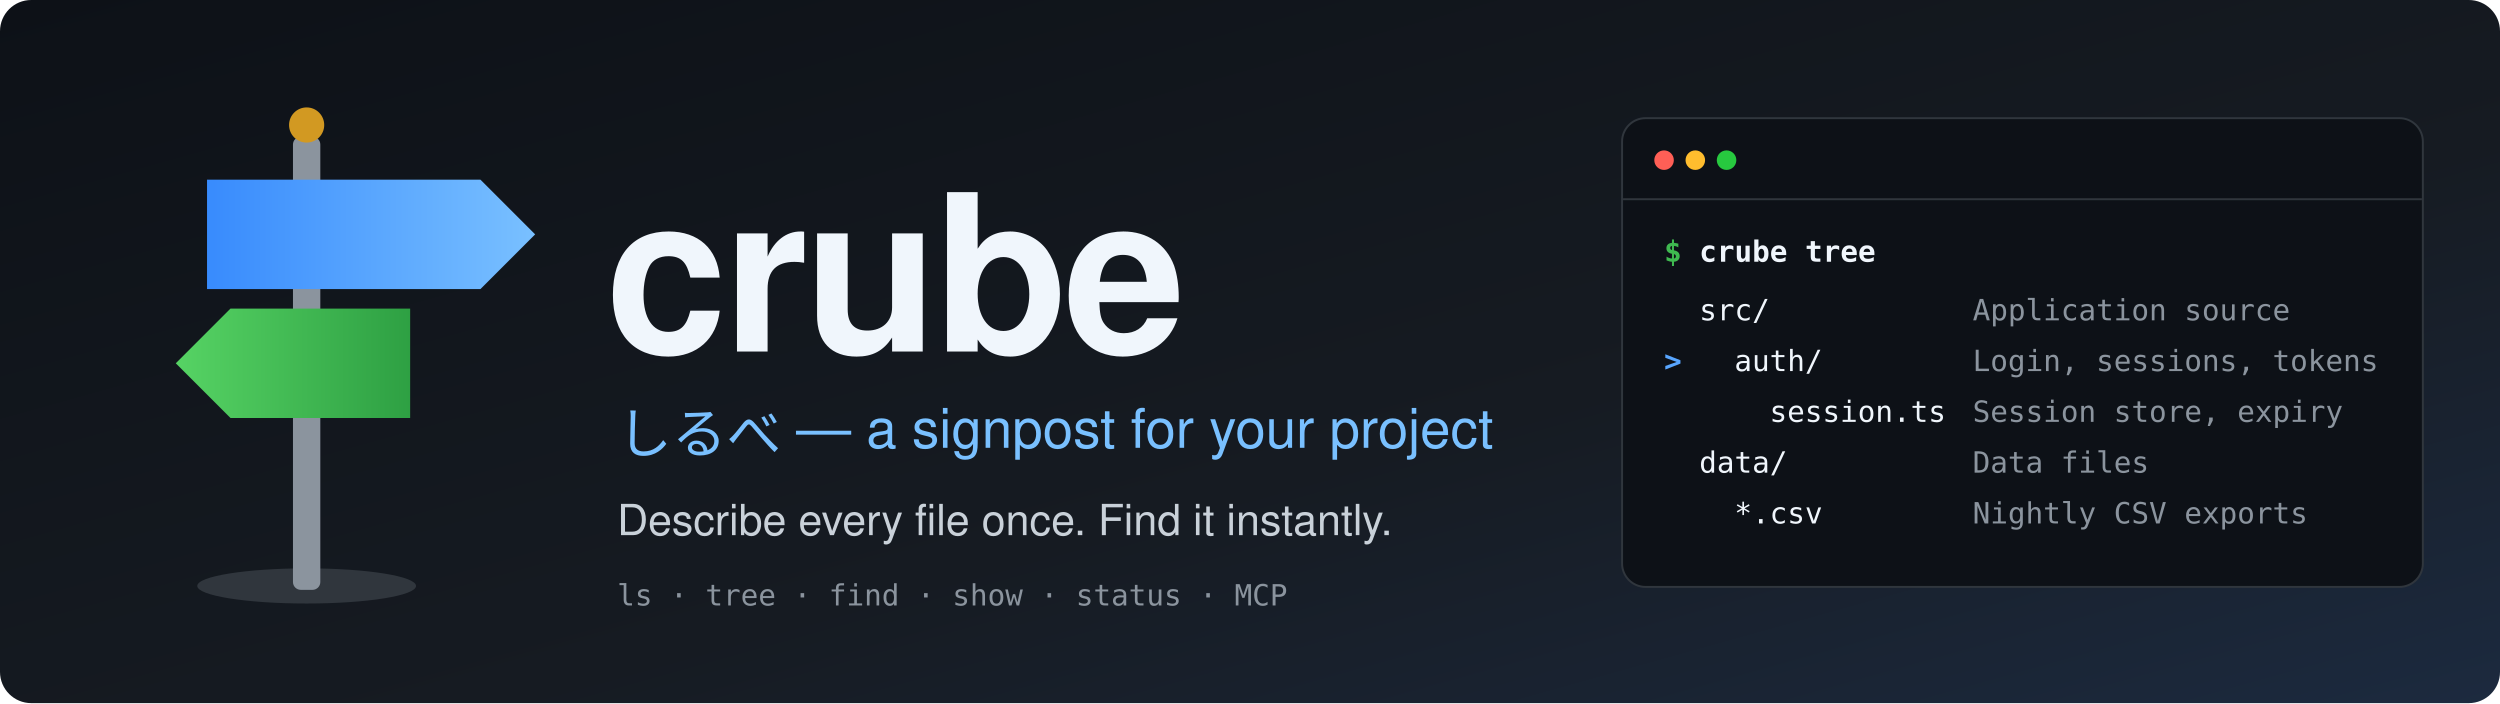
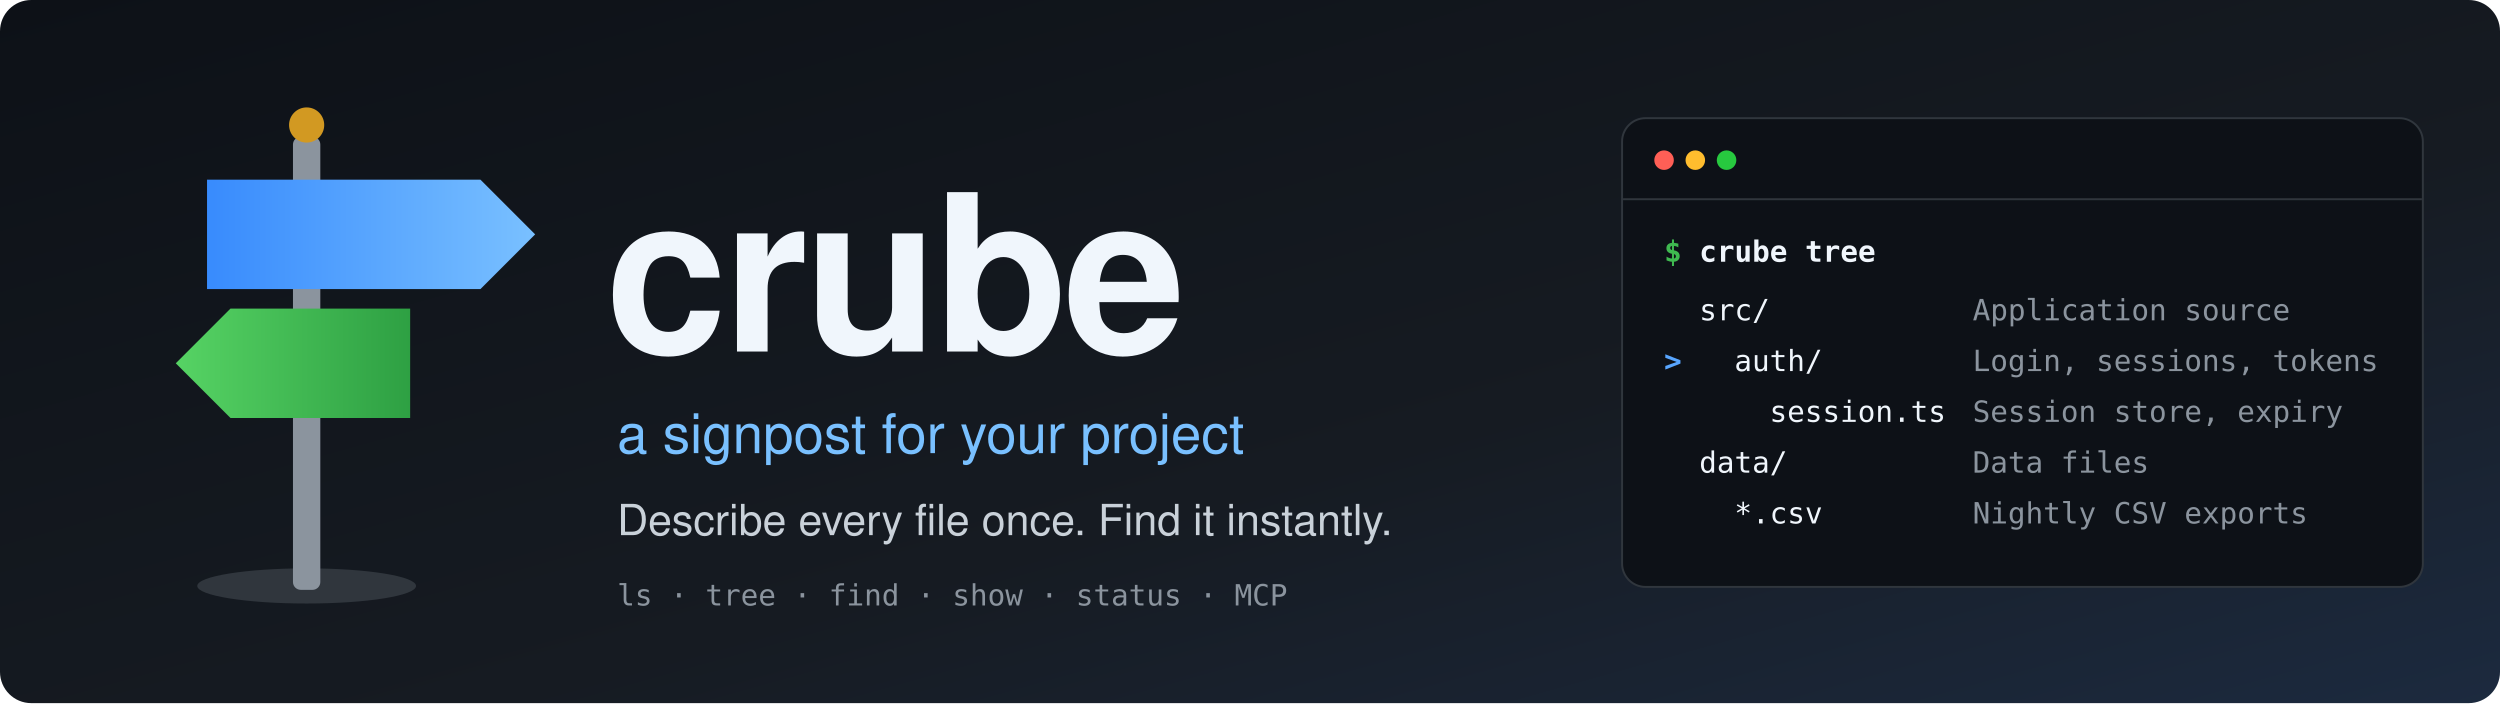
<svg xmlns="http://www.w3.org/2000/svg" width="1280" height="360" viewBox="0 0 1280 360" role="img" aria-label="crube: a signpost for your project. Describe every file once, find it instantly.">
  <defs>
    <linearGradient id="bg" x1="0" y1="0" x2="1" y2="1">
      <stop offset="0" stop-color="#0d1117" />
      <stop offset="0.6" stop-color="#161b22" />
      <stop offset="1" stop-color="#1c2a3f" />
    </linearGradient>
    <linearGradient id="board1" x1="0" y1="0" x2="1" y2="0">
      <stop offset="0" stop-color="#388bfd" />
      <stop offset="1" stop-color="#79c0ff" />
    </linearGradient>
    <linearGradient id="board2" x1="1" y1="0" x2="0" y2="0">
      <stop offset="0" stop-color="#2ea043" />
      <stop offset="1" stop-color="#56d364" />
    </linearGradient>
  </defs>
  <style>
    .sans { font-family: "Segoe UI", "Helvetica Neue", Helvetica, Arial, "Hiragino Sans", "Noto Sans JP", sans-serif; }
    .mono { font-family: ui-monospace, SFMono-Regular, Menlo, Consolas, "DejaVu Sans Mono", monospace; font-size: 15px; }
  </style>
  <rect width="1280" height="360" rx="16" fill="url(#bg)" />
  <ellipse cx="157" cy="300" rx="56" ry="9" fill="#30363d" />
  <rect x="150" y="70" width="14" height="232" rx="4" fill="#8b949e" />
  <path d="M106 92 H246 L274 120 L246 148 H106 Z" fill="url(#board1)" />
  <path d="M90 186 L118 158 H210 V214 H118 Z" fill="url(#board2)" />
  <circle cx="157" cy="64" r="9" fill="#d29922" />
  <text x="310" y="180" class="sans" font-size="112" font-weight="800" fill="#f0f6fc" letter-spacing="-2">crube</text>
-   <text x="316" y="232" class="sans" font-size="28" fill="#79c0ff">しるべ — a signpost for your project</text>
+   <text x="316" y="232" class="sans" font-size="28" fill="#79c0ff">a signpost for your project</text>
  <text x="316" y="274" class="sans" font-size="22" fill="#c9d1d9">Describe every file once. Find it instantly.</text>
  <text x="316" y="310" class="mono" fill="#8b949e">ls · tree · find · show · status · MCP</text>
  <rect x="830.5" y="60.5" width="410" height="240" rx="12" fill="#0d1117" stroke="#30363d" />
  <circle cx="852" cy="82" r="5" fill="#ff5f56" />
  <circle cx="868" cy="82" r="5" fill="#ffbd2e" />
  <circle cx="884" cy="82" r="5" fill="#27c93f" />
  <path d="M831 102 H1240" stroke="#30363d" />
  <g class="mono">
    <text x="852" y="134" fill="#3fb950" font-weight="bold">$</text>
    <text x="870" y="134" fill="#f0f6fc" font-weight="bold">crube tree</text>
    <text x="870" y="164" fill="#f0f6fc">src/</text>
    <text x="1010" y="164" fill="#8b949e">Application source</text>
    <text x="852" y="190" fill="#58a6ff" font-weight="bold">&gt;</text>
    <text x="888" y="190" fill="#f0f6fc">auth/</text>
    <text x="1010" y="190" fill="#8b949e">Login, sessions, tokens</text>
    <text x="906" y="216" fill="#f0f6fc">session.ts</text>
    <text x="1010" y="216" fill="#8b949e">Session store, expiry</text>
    <text x="870" y="242" fill="#f0f6fc">data/</text>
    <text x="1010" y="242" fill="#8b949e">Data files</text>
    <text x="888" y="268" fill="#f0f6fc">*.csv</text>
    <text x="1010" y="268" fill="#8b949e">Nightly CSV exports</text>
  </g>
</svg>
